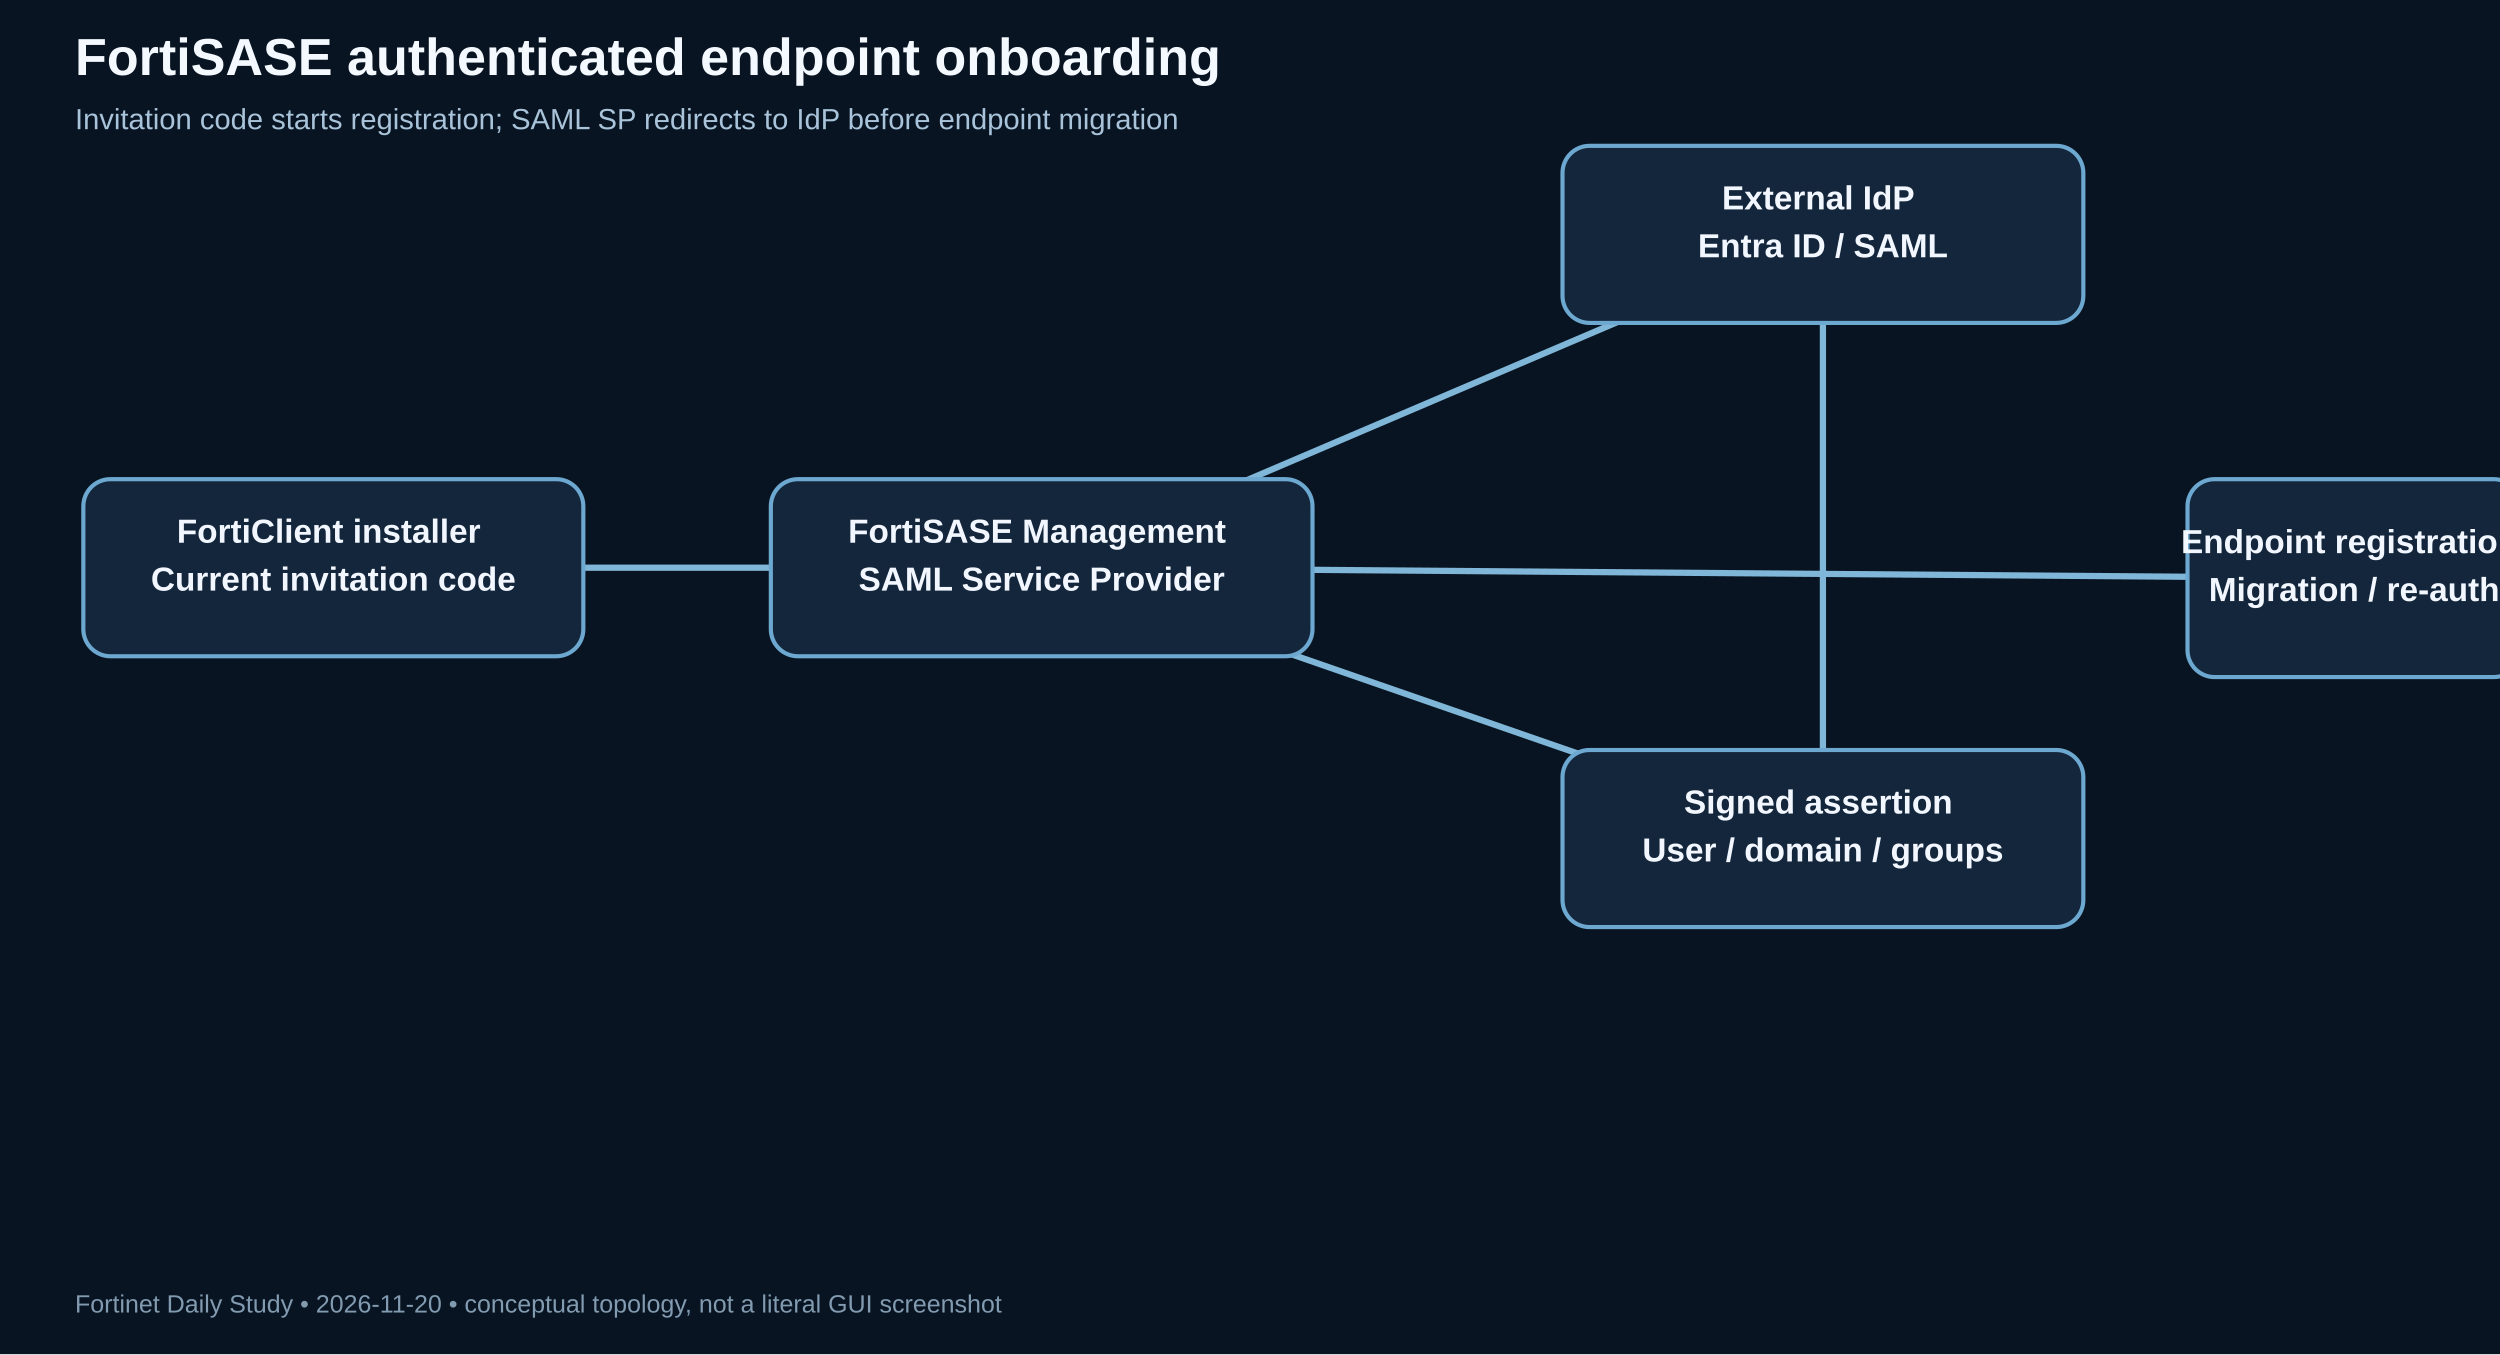
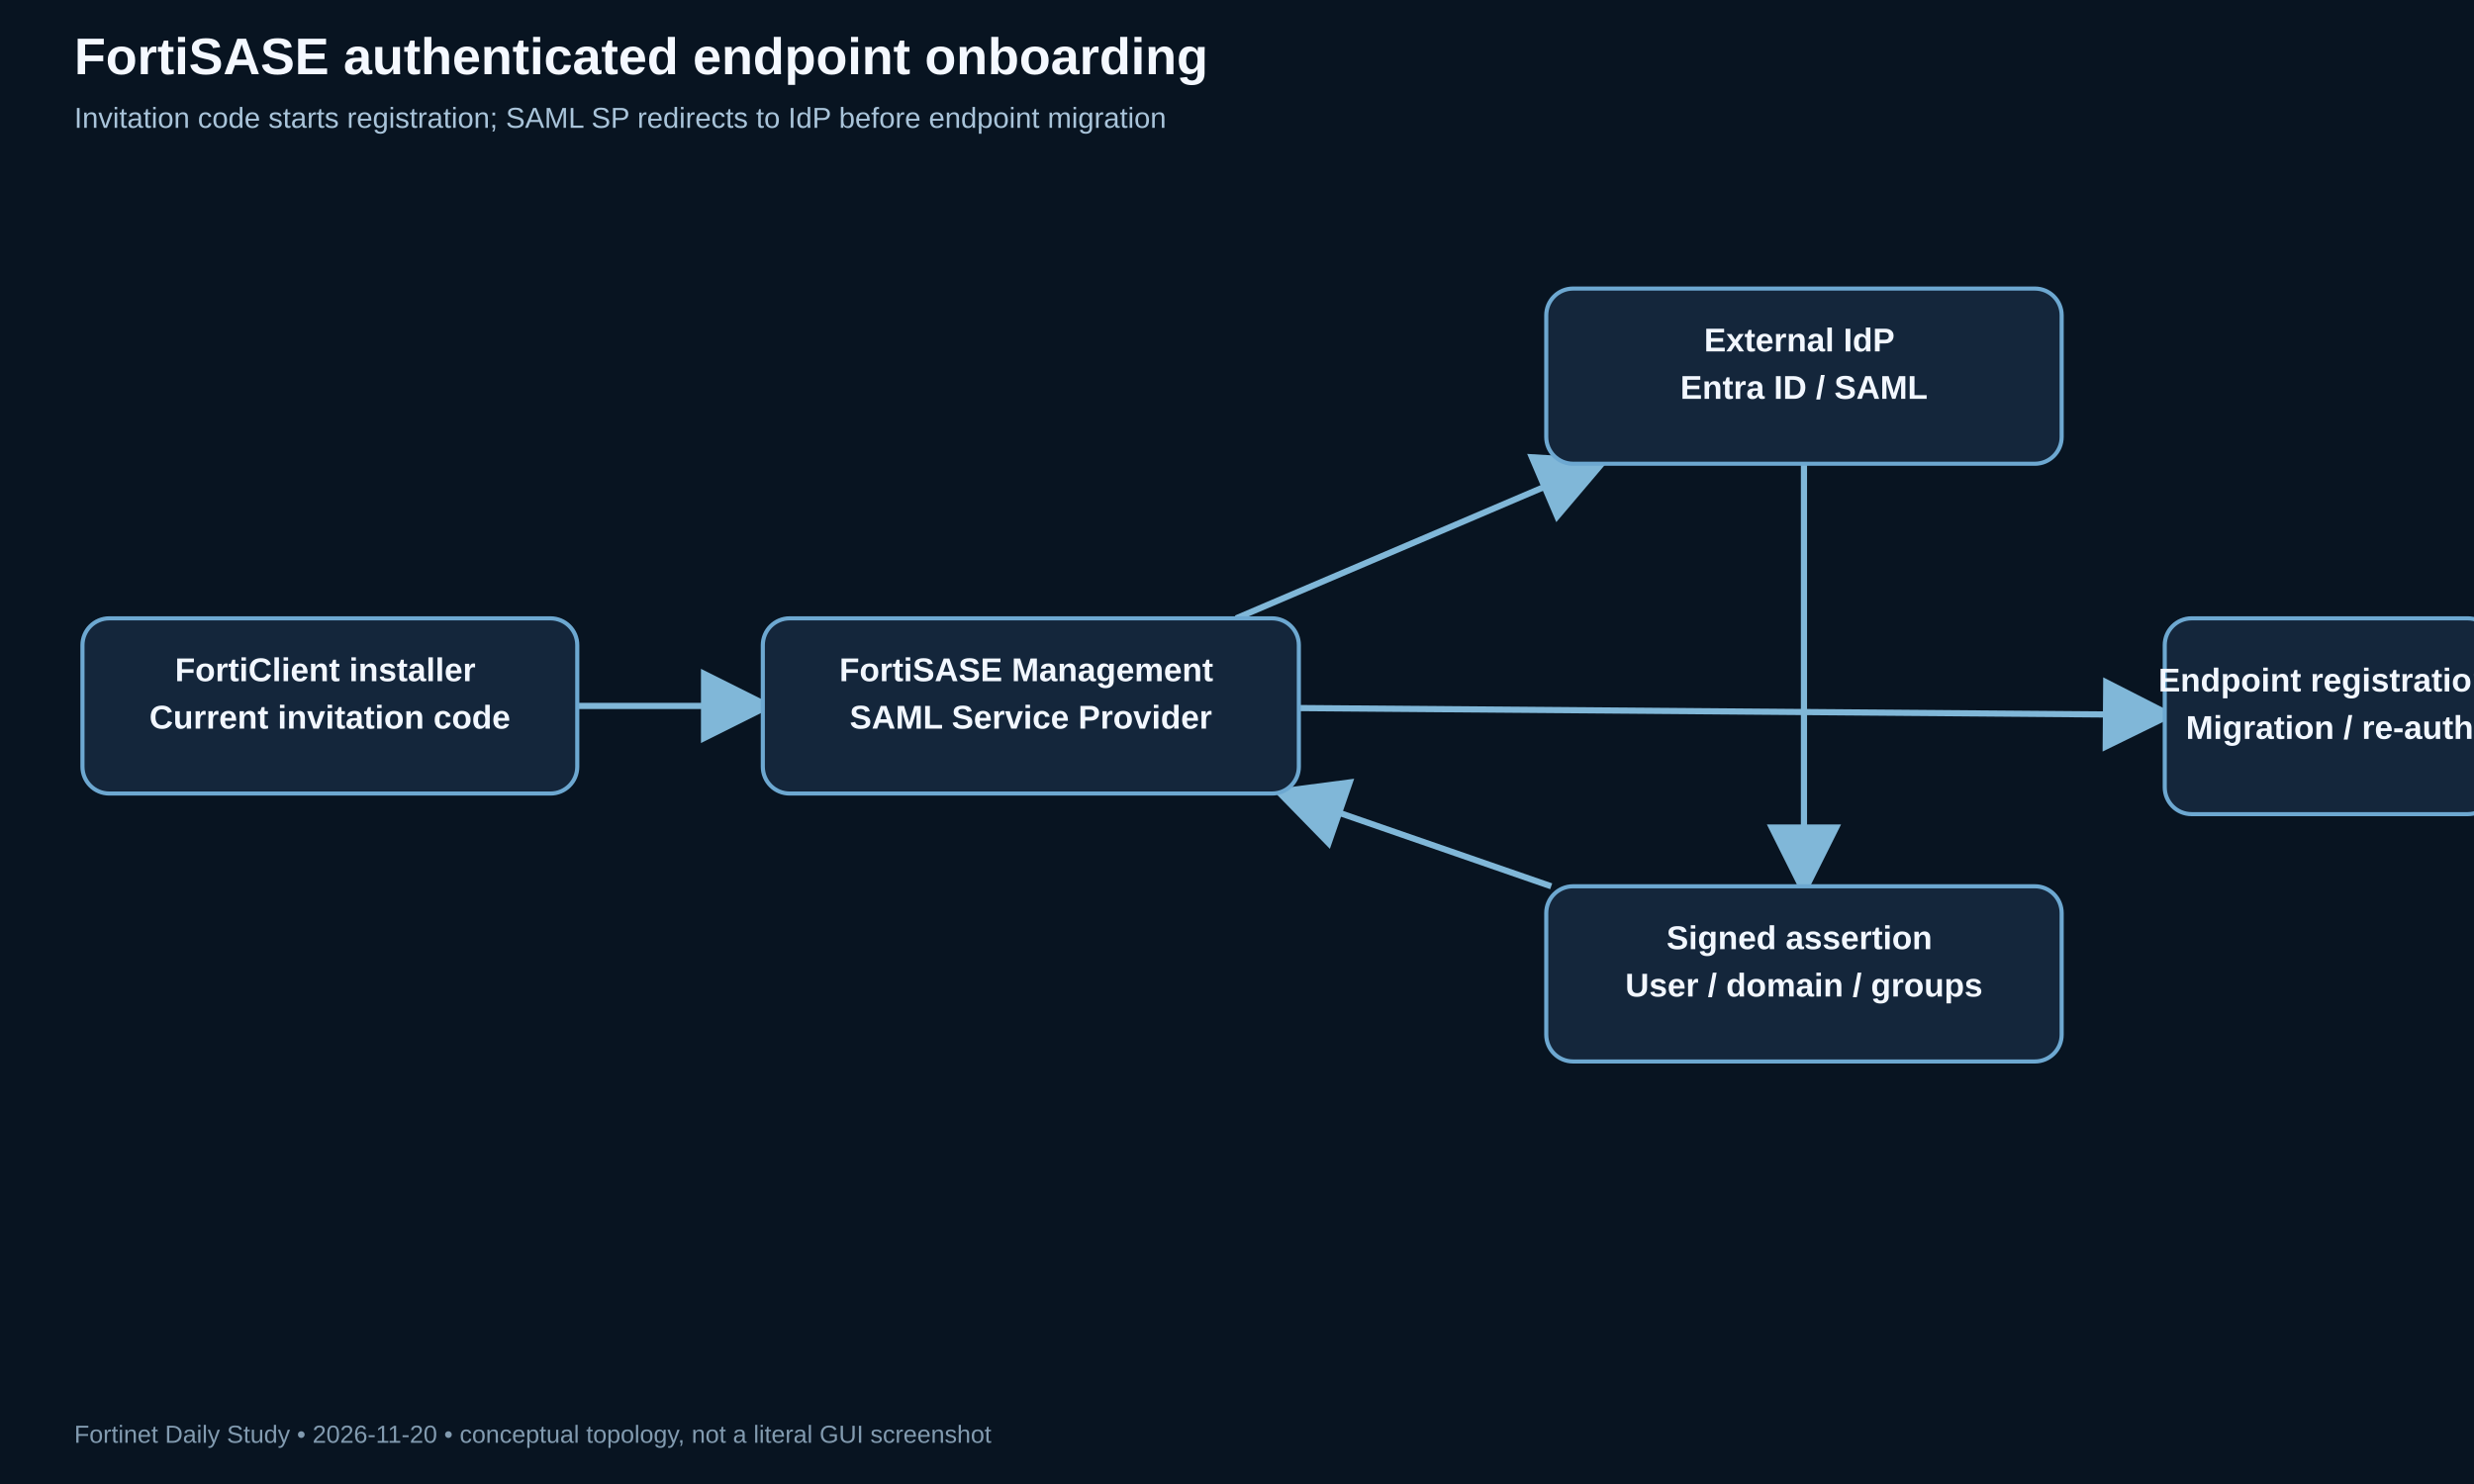
- <svg xmlns="http://www.w3.org/2000/svg" width="1200" height="650" viewBox="0 0 1200 650">
+ <svg xmlns="http://www.w3.org/2000/svg" width="1200" height="720" viewBox="0 0 1200 720">
  <defs>
    <marker id="arr" markerWidth="12" markerHeight="12" refX="10" refY="6" orient="auto">
      <path d="M0,0 L12,6 L0,12 z" fill="#80b7d8" />
    </marker>
  </defs>
-   <rect width="1200" height="650" fill="#081421" />
+   <rect width="1200" height="720" fill="#081421" />
  <text x="36" y="36" fill="#f4f8ff" font-family="Arial,sans-serif" font-size="25" font-weight="700">FortiSASE authenticated endpoint onboarding</text>
  <text x="36" y="62" fill="#a9c4da" font-family="Arial,sans-serif" font-size="14">Invitation code starts registration; SAML SP redirects to IdP before endpoint migration</text>
-   <path d="M 160 272.5 L 500 272.5" fill="none" stroke="#80b7d8" stroke-width="3" marker-end="url(#arr)" />
-   <path d="M 500 272.5 L 875 112.5" fill="none" stroke="#80b7d8" stroke-width="3" marker-end="url(#arr)" />
-   <path d="M 875 112.5 L 875 402.5" fill="none" stroke="#80b7d8" stroke-width="3" marker-end="url(#arr)" />
-   <path d="M 875 402.5 L 500 272.5" fill="none" stroke="#80b7d8" stroke-width="3" marker-end="url(#arr)" />
-   <path d="M 500 272.5 L 1130 277.5" fill="none" stroke="#80b7d8" stroke-width="3" marker-end="url(#arr)" />
+   <path d="M 280 342.5 L 370 342.5" fill="none" stroke="#80b7d8" stroke-width="3" marker-end="url(#arr)" />
+   <path d="M 599.609 300 L 775.391 225" fill="none" stroke="#80b7d8" stroke-width="3" marker-end="url(#arr)" />
+   <path d="M 875 225 L 875 430" fill="none" stroke="#80b7d8" stroke-width="3" marker-end="url(#arr)" />
+   <path d="M 752.404 430 L 622.596 385" fill="none" stroke="#80b7d8" stroke-width="3" marker-end="url(#arr)" />
+   <path d="M 630 343.532 L 1050 346.865" fill="none" stroke="#80b7d8" stroke-width="3" marker-end="url(#arr)" />
  <g>
-     <rect x="40" y="230" width="240" height="85" rx="13" fill="#14263b" stroke="#6da8d1" stroke-width="2" />
-     <text x="160" y="260.5" text-anchor="middle" fill="#f2f7ff" font-family="Arial,sans-serif" font-size="16" font-weight="700">
+     <rect x="40" y="300" width="240" height="85" rx="13" fill="#14263b" stroke="#6da8d1" stroke-width="2" />
+     <text x="160" y="330.5" text-anchor="middle" fill="#f2f7ff" font-family="Arial,sans-serif" font-size="16" font-weight="700">
      <tspan x="160" dy="0">FortiClient installer</tspan>
      <tspan x="160" dy="23">Current invitation code</tspan>
    </text>
  </g>
  <g>
-     <rect x="370" y="230" width="260" height="85" rx="13" fill="#14263b" stroke="#6da8d1" stroke-width="2" />
-     <text x="500" y="260.5" text-anchor="middle" fill="#f2f7ff" font-family="Arial,sans-serif" font-size="16" font-weight="700">
+     <rect x="370" y="300" width="260" height="85" rx="13" fill="#14263b" stroke="#6da8d1" stroke-width="2" />
+     <text x="500" y="330.5" text-anchor="middle" fill="#f2f7ff" font-family="Arial,sans-serif" font-size="16" font-weight="700">
      <tspan x="500" dy="0">FortiSASE Management</tspan>
      <tspan x="500" dy="23">SAML Service Provider</tspan>
    </text>
  </g>
  <g>
-     <rect x="750" y="70" width="250" height="85" rx="13" fill="#14263b" stroke="#6da8d1" stroke-width="2" />
-     <text x="875" y="100.5" text-anchor="middle" fill="#f2f7ff" font-family="Arial,sans-serif" font-size="16" font-weight="700">
+     <rect x="750" y="140" width="250" height="85" rx="13" fill="#14263b" stroke="#6da8d1" stroke-width="2" />
+     <text x="875" y="170.5" text-anchor="middle" fill="#f2f7ff" font-family="Arial,sans-serif" font-size="16" font-weight="700">
      <tspan x="875" dy="0">External IdP</tspan>
      <tspan x="875" dy="23">Entra ID / SAML</tspan>
    </text>
  </g>
  <g>
-     <rect x="750" y="360" width="250" height="85" rx="13" fill="#14263b" stroke="#6da8d1" stroke-width="2" />
-     <text x="875" y="390.5" text-anchor="middle" fill="#f2f7ff" font-family="Arial,sans-serif" font-size="16" font-weight="700">
+     <rect x="750" y="430" width="250" height="85" rx="13" fill="#14263b" stroke="#6da8d1" stroke-width="2" />
+     <text x="875" y="460.5" text-anchor="middle" fill="#f2f7ff" font-family="Arial,sans-serif" font-size="16" font-weight="700">
      <tspan x="875" dy="0">Signed assertion</tspan>
      <tspan x="875" dy="23">User / domain / groups</tspan>
    </text>
  </g>
  <g>
-     <rect x="1050" y="230" width="160" height="95" rx="13" fill="#14263b" stroke="#6da8d1" stroke-width="2" />
-     <text x="1130" y="265.5" text-anchor="middle" fill="#f2f7ff" font-family="Arial,sans-serif" font-size="16" font-weight="700">
+     <rect x="1050" y="300" width="160" height="95" rx="13" fill="#14263b" stroke="#6da8d1" stroke-width="2" />
+     <text x="1130" y="335.5" text-anchor="middle" fill="#f2f7ff" font-family="Arial,sans-serif" font-size="16" font-weight="700">
      <tspan x="1130" dy="0">Endpoint registration</tspan>
      <tspan x="1130" dy="23">Migration / re-auth</tspan>
    </text>
  </g>
-   <text x="36" y="630" fill="#829bb0" font-family="Arial,sans-serif" font-size="12">Fortinet Daily Study • 2026-11-20 • conceptual topology, not a literal GUI screenshot</text>
+   <text x="36" y="700" fill="#829bb0" font-family="Arial,sans-serif" font-size="12">Fortinet Daily Study • 2026-11-20 • conceptual topology, not a literal GUI screenshot</text>
</svg>
